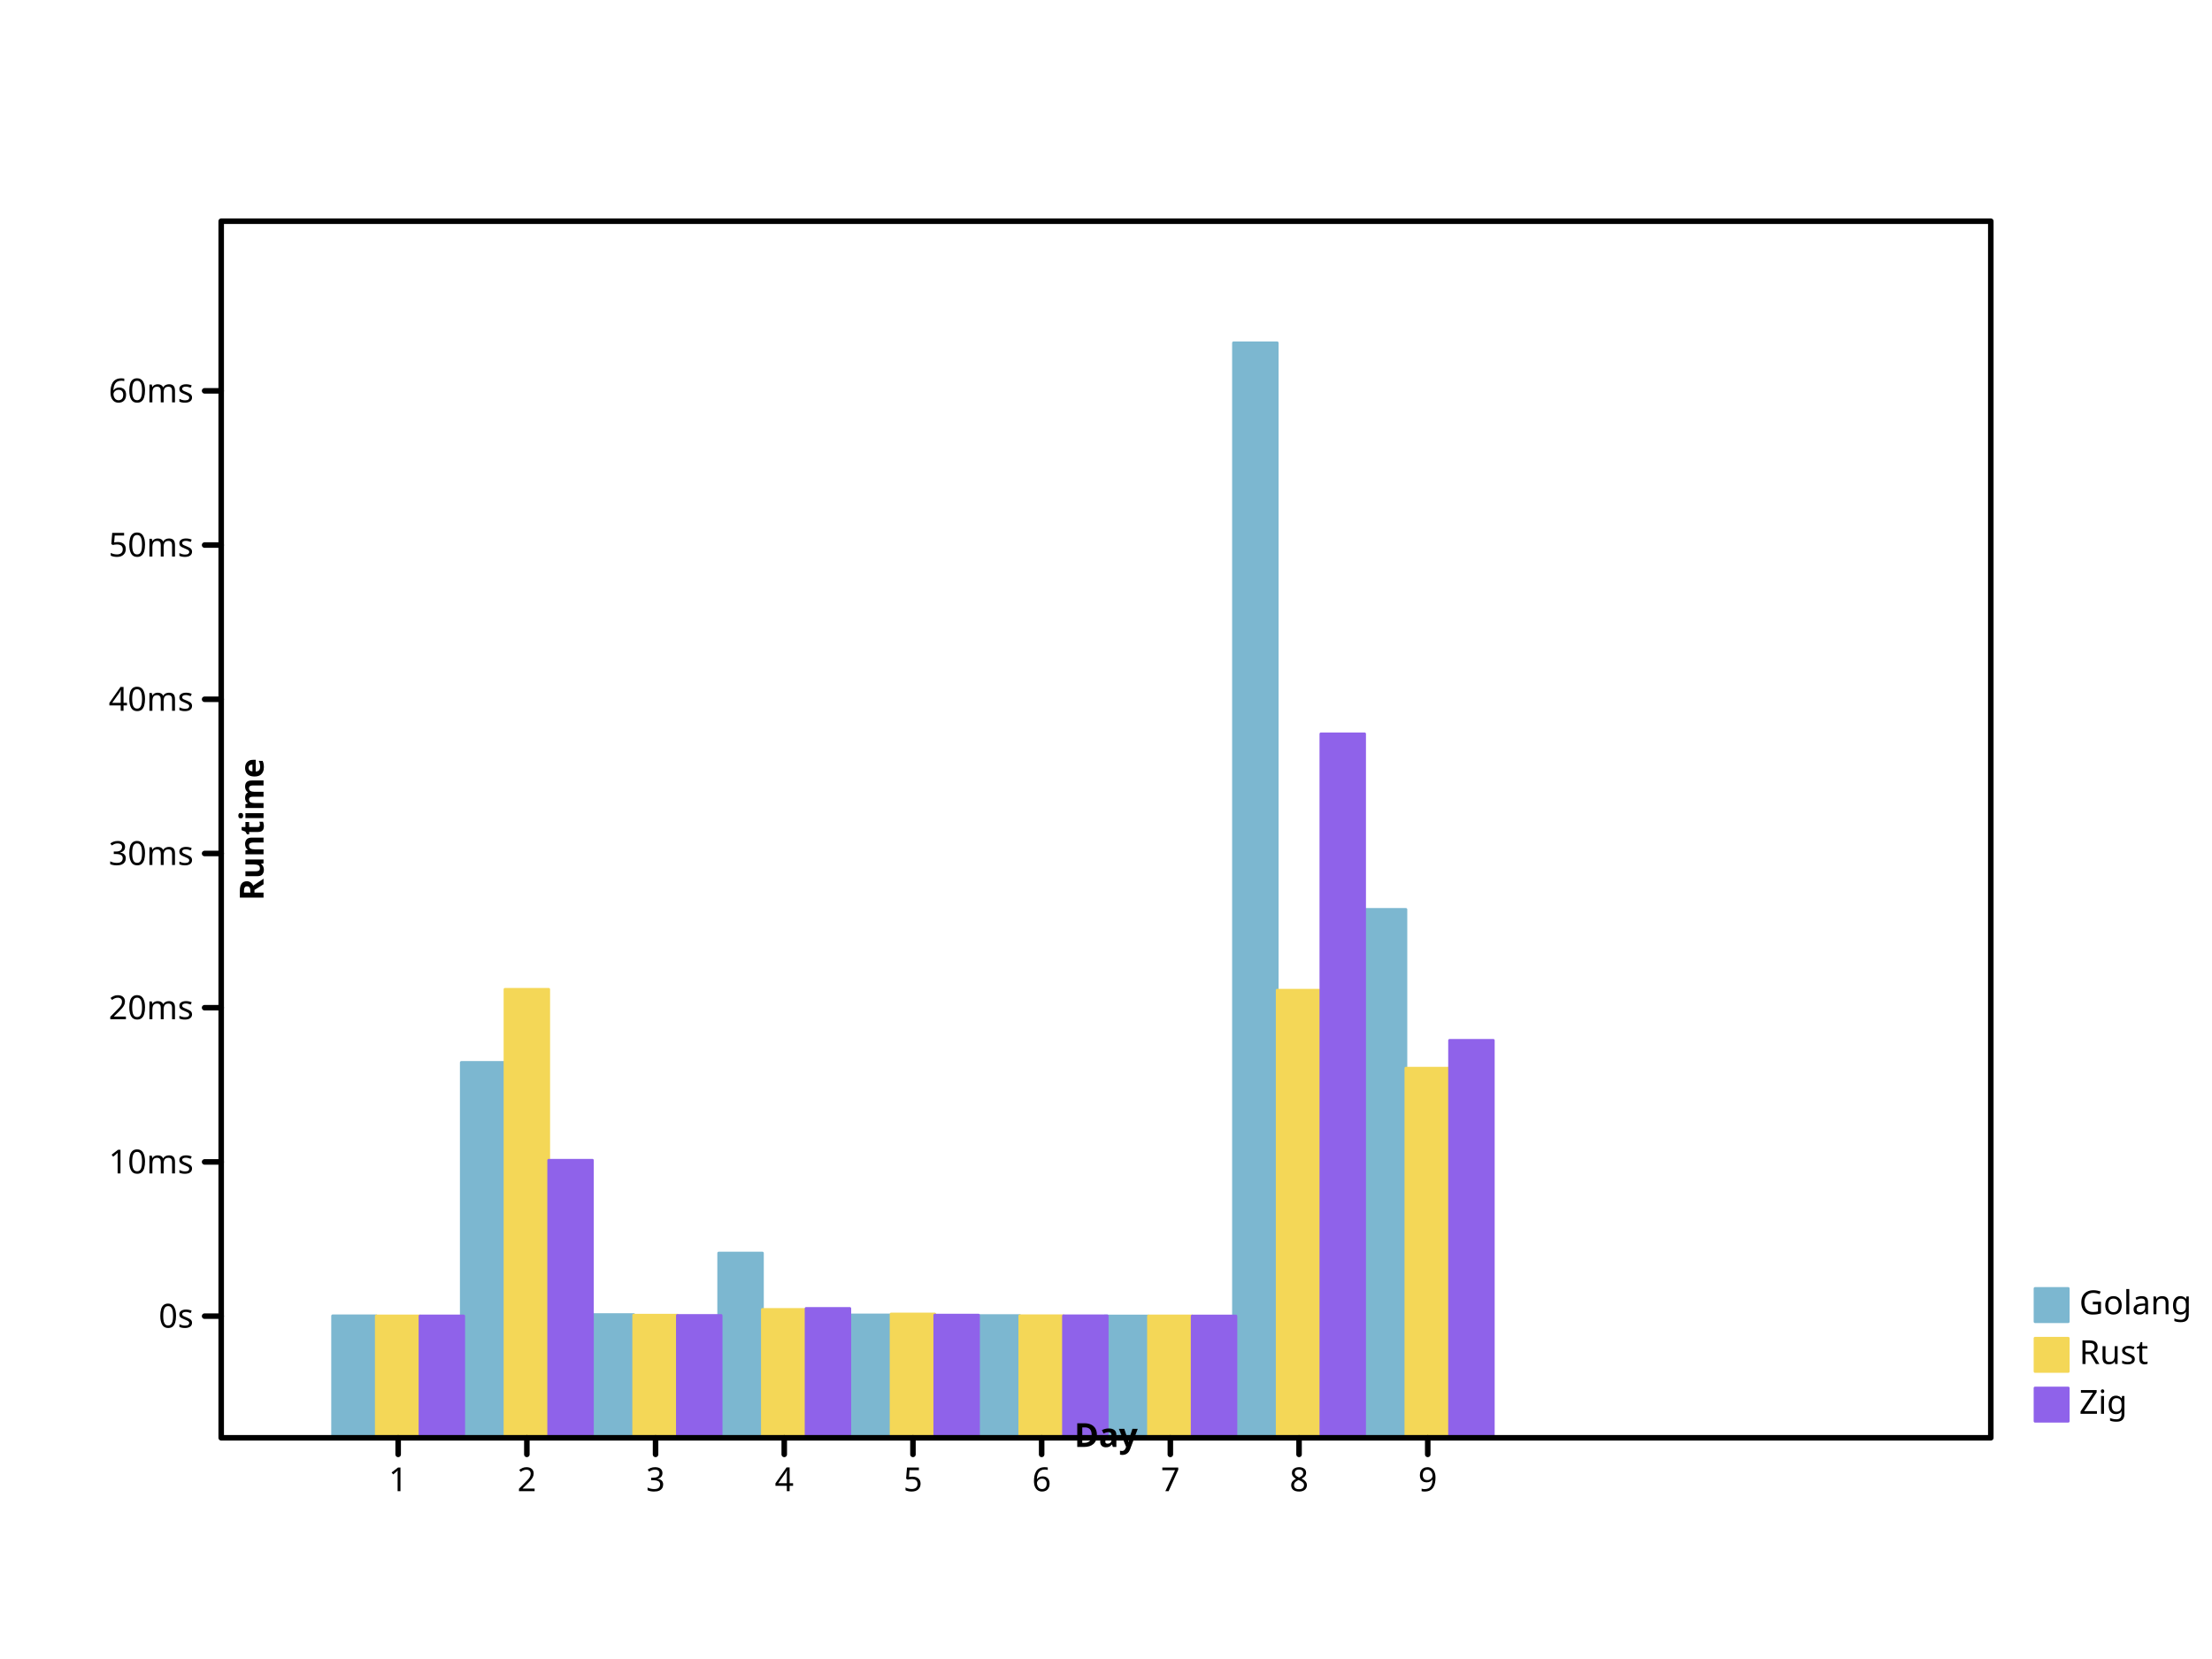
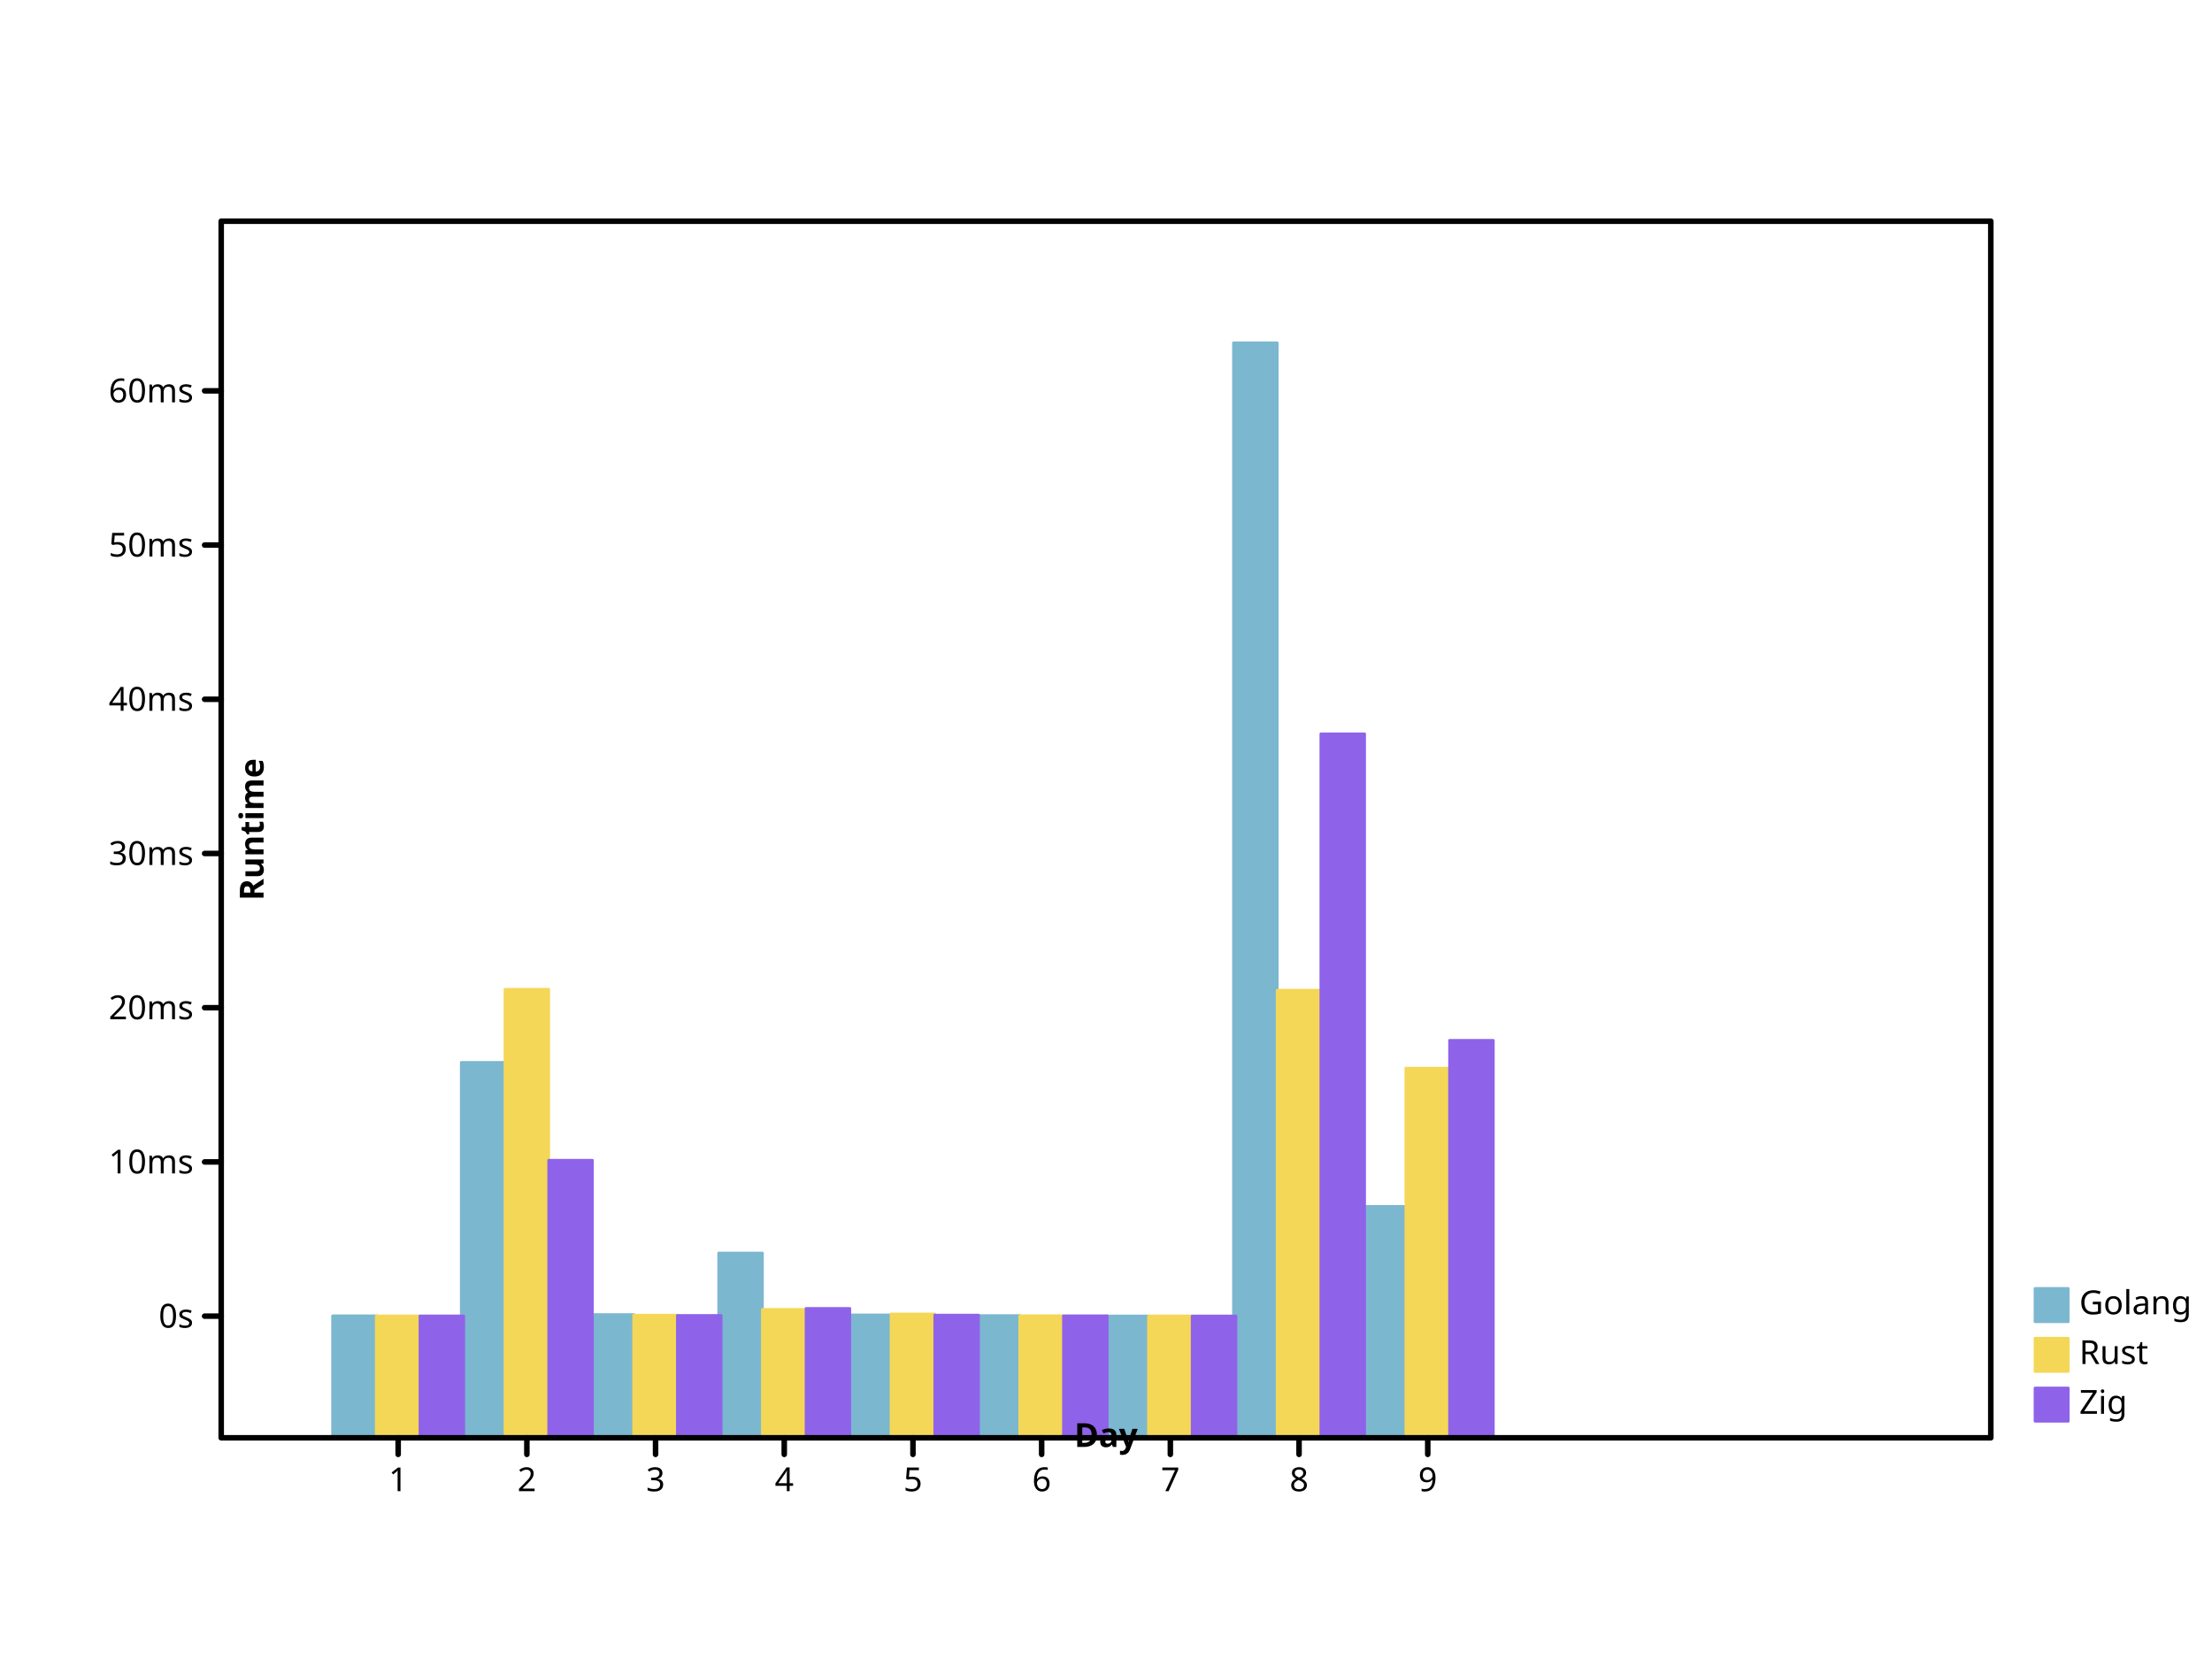
- <svg xmlns="http://www.w3.org/2000/svg" height="600" viewbox="0 0 800 600" preserveAspectRatio="xMidYMid meet" width="800">
+ <svg xmlns="http://www.w3.org/2000/svg" width="800" height="600" viewbox="0 0 800 600" preserveAspectRatio="xMidYMid meet">
  <defs>
-     <marker refX="5" refY="5" markerUnits="userSpaceOnUse" markerWidth="2%" markerHeight="2%" id="circle" viewBox="0 0 10 10 ">
-       <circle r="3" fill="none" stroke="black" cx="5" cy="5" />
+     <marker viewBox="0 0 10 10 " refX="5" refY="5" markerUnits="userSpaceOnUse" markerWidth="2%" markerHeight="2%" id="circle">
+       <circle cx="5" cy="5" r="3" fill="none" stroke="black" />
    </marker>
-     <marker refY="5" markerUnits="userSpaceOnUse" markerWidth="2%" markerHeight="2%" id="filled-circle" viewBox="0 0 10 10 " refX="5">
-       <circle stroke="none" cx="5" cy="5" r="3" fill="black" />
+     <marker viewBox="0 0 10 10 " refX="5" refY="5" markerUnits="userSpaceOnUse" markerWidth="2%" markerHeight="2%" id="filled-circle">
+       <circle cy="5" r="3" fill="black" stroke="none" cx="5" />
    </marker>
-     <marker markerHeight="2%" id="square" viewBox="0 0 10 10 " refX="5" refY="5" markerUnits="userSpaceOnUse" markerWidth="2%">
-       <rect fill="none" stroke="black" x="2" y="2" width="6" height="6" />
+     <marker refY="5" markerUnits="userSpaceOnUse" markerWidth="2%" markerHeight="2%" id="square" viewBox="0 0 10 10 " refX="5">
+       <rect x="2" y="2" width="6" height="6" fill="none" stroke="black" />
    </marker>
-     <marker refX="5" refY="5" markerUnits="userSpaceOnUse" markerWidth="2%" markerHeight="2%" id="filled-square" viewBox="0 0 10 10 ">
-       <rect y="2" width="6" height="6" fill="black" stroke="none" x="2" />
+     <marker id="filled-square" viewBox="0 0 10 10 " refX="5" refY="5" markerUnits="userSpaceOnUse" markerWidth="2%" markerHeight="2%">
+       <rect stroke="none" x="2" y="2" width="6" height="6" fill="black" />
    </marker>
  </defs>
-   <g stroke-linecap="round" stroke-linejoin="round" transform="translate(80 520 )scale(1 -1 )" fill="hsl(198, 47%, 65%)" stroke="hsl(198, 47%, 65%)" stroke-width="1px">
-     <rect vector-effect="non-scaling-stroke" x="4.029630e+01" y="0" width="1.580247e+01" height="4.410760e+01" />
-     <rect height="1.357531e+02" vector-effect="non-scaling-stroke" x="8.684175e+01" y="0" width="1.580247e+01" />
-     <rect vector-effect="non-scaling-stroke" x="1.333872e+02" y="0" width="1.580247e+01" height="4.456632e+01" />
-     <rect y="0" width="1.580247e+01" height="6.681151e+01" vector-effect="non-scaling-stroke" x="1.799327e+02" />
-     <rect vector-effect="non-scaling-stroke" x="2.264781e+02" y="0" width="1.580247e+01" height="4.442906e+01" />
-     <rect y="0" width="1.580247e+01" height="4.419161e+01" vector-effect="non-scaling-stroke" x="2.730236e+02" />
-     <rect width="1.580247e+01" height="4.404994e+01" vector-effect="non-scaling-stroke" x="3.195690e+02" y="0" />
-     <rect width="1.580247e+01" height="396" vector-effect="non-scaling-stroke" x="3.661145e+02" y="0" />
-     <rect width="1.580247e+01" height="1.910890e+02" vector-effect="non-scaling-stroke" x="4.126599e+02" y="0" />
+   <g stroke="hsl(198, 47%, 65%)" stroke-width="1px" stroke-linecap="round" stroke-linejoin="round" transform="translate(80 520 )scale(1 -1 )" fill="hsl(198, 47%, 65%)">
+     <rect height="4.410760e+01" vector-effect="non-scaling-stroke" x="4.029630e+01" y="0" width="1.580247e+01" />
+     <rect vector-effect="non-scaling-stroke" x="8.684175e+01" y="0" width="1.580247e+01" height="1.357531e+02" />
+     <rect height="4.456632e+01" vector-effect="non-scaling-stroke" x="1.333872e+02" y="0" width="1.580247e+01" />
+     <rect x="1.799327e+02" y="0" width="1.580247e+01" height="6.681151e+01" vector-effect="non-scaling-stroke" />
+     <rect x="2.264781e+02" y="0" width="1.580247e+01" height="4.442906e+01" vector-effect="non-scaling-stroke" />
+     <rect x="2.730236e+02" y="0" width="1.580247e+01" height="4.419161e+01" vector-effect="non-scaling-stroke" />
+     <rect y="0" width="1.580247e+01" height="4.404994e+01" vector-effect="non-scaling-stroke" x="3.195690e+02" />
+     <rect height="396" vector-effect="non-scaling-stroke" x="3.661145e+02" y="0" width="1.580247e+01" />
+     <rect x="4.126599e+02" y="0" width="1.580247e+01" height="8.366922e+01" vector-effect="non-scaling-stroke" />
  </g>
-   <g stroke="hsl(49, 88%, 65%)" stroke-width="1px" stroke-linecap="round" stroke-linejoin="round" transform="translate(80 520 )scale(1 -1 )" fill="hsl(49, 88%, 65%)">
-     <rect width="1.580247e+01" height="4.405445e+01" vector-effect="non-scaling-stroke" x="5.609877e+01" y="0" />
-     <rect height="1.621897e+02" vector-effect="non-scaling-stroke" x="1.026442e+02" y="0" width="1.580247e+01" />
+   <g stroke-width="1px" stroke-linecap="round" stroke-linejoin="round" transform="translate(80 520 )scale(1 -1 )" fill="hsl(49, 88%, 65%)" stroke="hsl(49, 88%, 65%)">
+     <rect x="5.609877e+01" y="0" width="1.580247e+01" height="4.405445e+01" vector-effect="non-scaling-stroke" />
+     <rect vector-effect="non-scaling-stroke" x="1.026442e+02" y="0" width="1.580247e+01" height="1.621897e+02" />
    <rect vector-effect="non-scaling-stroke" x="1.491897e+02" y="0" width="1.580247e+01" height="4.434206e+01" />
-     <rect y="0" width="1.580247e+01" height="4.642057e+01" vector-effect="non-scaling-stroke" x="1.957351e+02" />
-     <rect vector-effect="non-scaling-stroke" x="2.422806e+02" y="0" width="1.580247e+01" height="4.476679e+01" />
-     <rect height="4.413790e+01" vector-effect="non-scaling-stroke" x="2.888260e+02" y="0" width="1.580247e+01" />
+     <rect width="1.580247e+01" height="4.642057e+01" vector-effect="non-scaling-stroke" x="1.957351e+02" y="0" />
+     <rect y="0" width="1.580247e+01" height="4.476679e+01" vector-effect="non-scaling-stroke" x="2.422806e+02" />
+     <rect width="1.580247e+01" height="4.413790e+01" vector-effect="non-scaling-stroke" x="2.888260e+02" y="0" />
    <rect vector-effect="non-scaling-stroke" x="3.353715e+02" y="0" width="1.580247e+01" height="4.406232e+01" />
-     <rect width="1.580247e+01" height="1.618717e+02" vector-effect="non-scaling-stroke" x="3.819169e+02" y="0" />
-     <rect vector-effect="non-scaling-stroke" x="4.284624e+02" y="0" width="1.580247e+01" height="1.336737e+02" />
+     <rect height="1.618717e+02" vector-effect="non-scaling-stroke" x="3.819169e+02" y="0" width="1.580247e+01" />
+     <rect x="4.284624e+02" y="0" width="1.580247e+01" height="1.336737e+02" vector-effect="non-scaling-stroke" />
  </g>
-   <g stroke-width="1px" stroke-linecap="round" stroke-linejoin="round" transform="translate(80 520 )scale(1 -1 )" fill="hsl(260, 76%, 65%)" stroke="hsl(260, 76%, 65%)">
-     <rect height="4.405652e+01" vector-effect="non-scaling-stroke" x="7.190123e+01" y="0" width="1.580247e+01" />
-     <rect height="1.003720e+02" vector-effect="non-scaling-stroke" x="1.184467e+02" y="0" width="1.580247e+01" />
+   <g stroke-linejoin="round" transform="translate(80 520 )scale(1 -1 )" fill="hsl(260, 76%, 65%)" stroke="hsl(260, 76%, 65%)" stroke-width="1px" stroke-linecap="round">
+     <rect vector-effect="non-scaling-stroke" x="7.190123e+01" y="0" width="1.580247e+01" height="4.405652e+01" />
+     <rect y="0" width="1.580247e+01" height="1.003720e+02" vector-effect="non-scaling-stroke" x="1.184467e+02" />
    <rect vector-effect="non-scaling-stroke" x="1.649921e+02" y="0" width="1.580247e+01" height="4.423564e+01" />
-     <rect width="1.580247e+01" height="4.678042e+01" vector-effect="non-scaling-stroke" x="2.115376e+02" y="0" />
-     <rect y="0" width="1.580247e+01" height="4.437231e+01" vector-effect="non-scaling-stroke" x="2.580831e+02" />
-     <rect height="4.410825e+01" vector-effect="non-scaling-stroke" x="3.046285e+02" y="0" width="1.580247e+01" />
-     <rect vector-effect="non-scaling-stroke" x="3.511740e+02" y="0" width="1.580247e+01" height="4.404004e+01" />
-     <rect width="1.580247e+01" height="2.545900e+02" vector-effect="non-scaling-stroke" x="3.977194e+02" y="0" />
-     <rect width="1.580247e+01" height="1.437395e+02" vector-effect="non-scaling-stroke" x="4.442649e+02" y="0" />
+     <rect y="0" width="1.580247e+01" height="4.678042e+01" vector-effect="non-scaling-stroke" x="2.115376e+02" />
+     <rect width="1.580247e+01" height="4.437231e+01" vector-effect="non-scaling-stroke" x="2.580831e+02" y="0" />
+     <rect vector-effect="non-scaling-stroke" x="3.046285e+02" y="0" width="1.580247e+01" height="4.410825e+01" />
+     <rect y="0" width="1.580247e+01" height="4.404004e+01" vector-effect="non-scaling-stroke" x="3.511740e+02" />
+     <rect y="0" width="1.580247e+01" height="2.545900e+02" vector-effect="non-scaling-stroke" x="3.977194e+02" />
+     <rect height="1.437395e+02" vector-effect="non-scaling-stroke" x="4.442649e+02" y="0" width="1.580247e+01" />
  </g>
-   <g text-anchor="start" stroke-linecap="round" font-style="normal" dominant-baseline="hanging" fill="hsl(198, 47%, 65%)" stroke="hsl(198, 47%, 65%)" font-size="12px" font-weight="normal" stroke-linejoin="round" stroke-width="1px" font-family="sans-serif">
-     <rect height="12" vector-effect="non-scaling-stroke" x="736" y="466" width="12" />
+   <g stroke-linejoin="round" font-family="sans-serif" fill="hsl(198, 47%, 65%)" stroke="hsl(198, 47%, 65%)" stroke-linecap="round" font-weight="normal" text-anchor="start" font-size="12px" font-style="normal" dominant-baseline="hanging" stroke-width="1px">
+     <rect y="466" width="12" height="12" vector-effect="non-scaling-stroke" x="736" />
    <g stroke="black" fill="black">
      <text stroke="none" vector-effect="non-scaling-stroke" x="752" y="466" dominant-baseline="hanging">Golang</text>
    </g>
-     <g font-size="12px" font-weight="normal" text-anchor="start" stroke-linejoin="round" font-style="normal" stroke-width="1px" stroke-linecap="round" dominant-baseline="hanging" fill="hsl(49, 88%, 65%)" stroke="hsl(49, 88%, 65%)" font-family="sans-serif">
-       <rect height="12" vector-effect="non-scaling-stroke" x="736" y="484" width="12" />
-       <g stroke="black" fill="black">
-         <text y="484" dominant-baseline="hanging" stroke="none" vector-effect="non-scaling-stroke" x="752">Rust</text>
+     <g stroke="hsl(49, 88%, 65%)" font-size="12px" font-style="normal" stroke-linejoin="round" stroke-linecap="round" dominant-baseline="hanging" stroke-width="1px" font-family="sans-serif" font-weight="normal" text-anchor="start" fill="hsl(49, 88%, 65%)">
+       <rect width="12" height="12" vector-effect="non-scaling-stroke" x="736" y="484" />
+       <g fill="black" stroke="black">
+         <text stroke="none" vector-effect="non-scaling-stroke" x="752" y="484" dominant-baseline="hanging">Rust</text>
      </g>
-       <g dominant-baseline="hanging" fill="hsl(260, 76%, 65%)" stroke="hsl(260, 76%, 65%)" stroke-width="1px" font-family="sans-serif" font-size="12px" font-weight="normal" text-anchor="start" font-style="normal" stroke-linecap="round" stroke-linejoin="round">
-         <rect vector-effect="non-scaling-stroke" x="736" y="502" width="12" height="12" />
+       <g font-weight="normal" fill="hsl(260, 76%, 65%)" stroke-linecap="round" font-style="normal" dominant-baseline="hanging" stroke-width="1px" stroke-linejoin="round" font-family="sans-serif" text-anchor="start" stroke="hsl(260, 76%, 65%)" font-size="12px">
+         <rect y="502" width="12" height="12" vector-effect="non-scaling-stroke" x="736" />
        <g fill="black" stroke="black">
-           <text x="752" y="502" dominant-baseline="hanging" stroke="none" vector-effect="non-scaling-stroke">Zig</text>
-           <g font-size="12px" stroke-width="2px" fill="none" font-family="sans-serif" text-anchor="start" stroke-linejoin="round" font-style="normal" dominant-baseline="hanging" font-weight="normal" stroke-linecap="round">
+           <text stroke="none" vector-effect="non-scaling-stroke" x="752" y="502" dominant-baseline="hanging">Zig</text>
+           <g font-weight="normal" stroke-linejoin="round" text-anchor="start" stroke-width="2px" fill="none" font-size="12px" font-style="normal" font-family="sans-serif" stroke-linecap="round" dominant-baseline="hanging">
            <rect vector-effect="non-scaling-stroke" x="80" y="80" width="640" height="440" />
          </g>
-           <g stroke-linejoin="round" dominant-baseline="hanging" fill="none" stroke="black" font-family="sans-serif" font-size="12px" stroke-linecap="round" font-style="normal" stroke-width="2px" font-weight="normal" text-anchor="start" transform="translate(80 520 )scale(1 -1 )">
+           <g stroke-linecap="round" font-size="12px" font-style="normal" stroke-width="2px" font-weight="normal" text-anchor="start" fill="none" dominant-baseline="hanging" transform="translate(80 520 )scale(1 -1 )" stroke-linejoin="round" font-family="sans-serif" stroke="black">
            <path vector-effect="non-scaling-stroke" d="M64,0 L64,-6 M1.105455e+02,0 L1.105455e+02,-6 M1.570909e+02,0 L1.570909e+02,-6 M2.036364e+02,0 L2.036364e+02,-6 M2.501818e+02,0 L2.501818e+02,-6 M2.967273e+02,0 L2.967273e+02,-6 M3.432727e+02,0 L3.432727e+02,-6 M3.898182e+02,0 L3.898182e+02,-6 M4.363636e+02,0 L4.363636e+02,-6 " />
          </g>
-           <g font-size="12px" font-weight="normal" text-anchor="middle" transform="translate(80 520 )scale(1 1 )" stroke-linecap="round" stroke-width="2px" stroke-linejoin="round" font-style="normal" dominant-baseline="hanging" fill="black" stroke="black" font-family="sans-serif">
-             <text x="64" y="10" dominant-baseline="hanging" stroke="none" vector-effect="non-scaling-stroke">1</text>
-             <text stroke="none" vector-effect="non-scaling-stroke" x="1.105455e+02" y="10" dominant-baseline="hanging">2</text>
-             <text dominant-baseline="hanging" stroke="none" vector-effect="non-scaling-stroke" x="1.570909e+02" y="10">3</text>
+           <g font-weight="normal" stroke-linecap="round" font-size="12px" dominant-baseline="hanging" transform="translate(80 520 )scale(1 1 )" stroke-linejoin="round" font-family="sans-serif" text-anchor="middle" fill="black" stroke="black" font-style="normal" stroke-width="2px">
+             <text stroke="none" vector-effect="non-scaling-stroke" x="64" y="10" dominant-baseline="hanging">1</text>
+             <text x="1.105455e+02" y="10" dominant-baseline="hanging" stroke="none" vector-effect="non-scaling-stroke">2</text>
+             <text stroke="none" vector-effect="non-scaling-stroke" x="1.570909e+02" y="10" dominant-baseline="hanging">3</text>
            <text dominant-baseline="hanging" stroke="none" vector-effect="non-scaling-stroke" x="2.036364e+02" y="10">4</text>
-             <text dominant-baseline="hanging" stroke="none" vector-effect="non-scaling-stroke" x="2.501818e+02" y="10">5</text>
-             <text x="2.967273e+02" y="10" dominant-baseline="hanging" stroke="none" vector-effect="non-scaling-stroke">6</text>
-             <text y="10" dominant-baseline="hanging" stroke="none" vector-effect="non-scaling-stroke" x="3.432727e+02">7</text>
+             <text stroke="none" vector-effect="non-scaling-stroke" x="2.501818e+02" y="10" dominant-baseline="hanging">5</text>
+             <text stroke="none" vector-effect="non-scaling-stroke" x="2.967273e+02" y="10" dominant-baseline="hanging">6</text>
+             <text x="3.432727e+02" y="10" dominant-baseline="hanging" stroke="none" vector-effect="non-scaling-stroke">7</text>
            <text y="10" dominant-baseline="hanging" stroke="none" vector-effect="non-scaling-stroke" x="3.898182e+02">8</text>
-             <text vector-effect="non-scaling-stroke" x="4.363636e+02" y="10" dominant-baseline="hanging" stroke="none">9</text>
+             <text stroke="none" vector-effect="non-scaling-stroke" x="4.363636e+02" y="10" dominant-baseline="hanging">9</text>
          </g>
-           <g text-anchor="middle" transform="translate(80 520 )scale(1 1 )rotate(0 0 0 )" stroke-linejoin="round" dominant-baseline="baseline" stroke="black" font-family="sans-serif" stroke-linecap="round" font-style="normal" fill="black" stroke-width="2px" font-size="12px" font-weight="bold">
-             <text stroke="none" vector-effect="non-scaling-stroke" x="320" y="-6" dominant-baseline="baseline">Day</text>
+           <g font-weight="bold" text-anchor="middle" fill="black" stroke-linecap="round" stroke-width="2px" font-family="sans-serif" stroke="black" font-size="12px" font-style="normal" dominant-baseline="baseline" transform="translate(80 520 )scale(1 1 )rotate(0 0 0 )" stroke-linejoin="round">
+             <text dominant-baseline="baseline" stroke="none" vector-effect="non-scaling-stroke" x="320" y="-6">Day</text>
          </g>
-           <g transform="translate(80 520 )scale(1 -1 )" stroke-linecap="round" stroke-linejoin="round" stroke="black" stroke-width="2px" font-weight="bold" font-style="normal" dominant-baseline="baseline" fill="black" font-family="sans-serif" font-size="12px" text-anchor="middle">
+           <g stroke="black" stroke-linecap="round" stroke-width="2px" stroke-linejoin="round" text-anchor="middle" font-size="12px" font-style="normal" dominant-baseline="baseline" transform="translate(80 520 )scale(1 -1 )" font-family="sans-serif" font-weight="bold" fill="black">
            <path vector-effect="non-scaling-stroke" d="M0,44 L-6,44 M0,9.977477e+01 L-6,9.977477e+01 M0,1.555495e+02 L-6,1.555495e+02 M0,2.113243e+02 L-6,2.113243e+02 M0,2.670991e+02 L-6,2.670991e+02 M0,3.228738e+02 L-6,3.228738e+02 M0,3.786486e+02 L-6,3.786486e+02 " />
          </g>
-           <g stroke="black" font-family="sans-serif" transform="translate(80 520 )scale(1 1 )" stroke-linecap="round" stroke-linejoin="round" stroke-width="2px" font-size="12px" font-weight="normal" text-anchor="end" font-style="normal" dominant-baseline="middle" fill="black">
-             <text x="-10" y="-44" dominant-baseline="middle" stroke="none" vector-effect="non-scaling-stroke">0s</text>
-             <text y="-9.977477e+01" dominant-baseline="middle" stroke="none" vector-effect="non-scaling-stroke" x="-10">10ms</text>
+           <g stroke-linejoin="round" font-family="sans-serif" font-weight="normal" fill="black" font-size="12px" dominant-baseline="middle" transform="translate(80 520 )scale(1 1 )" stroke-width="2px" text-anchor="end" stroke="black" stroke-linecap="round" font-style="normal">
+             <text stroke="none" vector-effect="non-scaling-stroke" x="-10" y="-44" dominant-baseline="middle">0s</text>
+             <text vector-effect="non-scaling-stroke" x="-10" y="-9.977477e+01" dominant-baseline="middle" stroke="none">10ms</text>
            <text stroke="none" vector-effect="non-scaling-stroke" x="-10" y="-1.555495e+02" dominant-baseline="middle">20ms</text>
-             <text dominant-baseline="middle" stroke="none" vector-effect="non-scaling-stroke" x="-10" y="-2.113243e+02">30ms</text>
+             <text y="-2.113243e+02" dominant-baseline="middle" stroke="none" vector-effect="non-scaling-stroke" x="-10">30ms</text>
            <text y="-2.670991e+02" dominant-baseline="middle" stroke="none" vector-effect="non-scaling-stroke" x="-10">40ms</text>
-             <text x="-10" y="-3.228738e+02" dominant-baseline="middle" stroke="none" vector-effect="non-scaling-stroke">50ms</text>
-             <text x="-10" y="-3.786486e+02" dominant-baseline="middle" stroke="none" vector-effect="non-scaling-stroke">60ms</text>
+             <text stroke="none" vector-effect="non-scaling-stroke" x="-10" y="-3.228738e+02" dominant-baseline="middle">50ms</text>
+             <text stroke="none" vector-effect="non-scaling-stroke" x="-10" y="-3.786486e+02" dominant-baseline="middle">60ms</text>
          </g>
-           <g transform="translate(80 520 )scale(1 1 )rotate(-90 0 0 )" stroke-linecap="round" font-style="normal" stroke="black" text-anchor="middle" stroke-linejoin="round" dominant-baseline="hanging" fill="black" stroke-width="2px" font-family="sans-serif" font-size="12px" font-weight="bold">
-             <text vector-effect="non-scaling-stroke" x="220" y="6" dominant-baseline="hanging" stroke="none">Runtime</text>
+           <g stroke="black" stroke-linecap="round" stroke-width="2px" stroke-linejoin="round" font-family="sans-serif" font-weight="bold" text-anchor="middle" fill="black" font-size="12px" font-style="normal" dominant-baseline="hanging" transform="translate(80 520 )scale(1 1 )rotate(-90 0 0 )">
+             <text stroke="none" vector-effect="non-scaling-stroke" x="220" y="6" dominant-baseline="hanging">Runtime</text>
          </g>
        </g>
      </g>
    </g>
  </g>
</svg>
